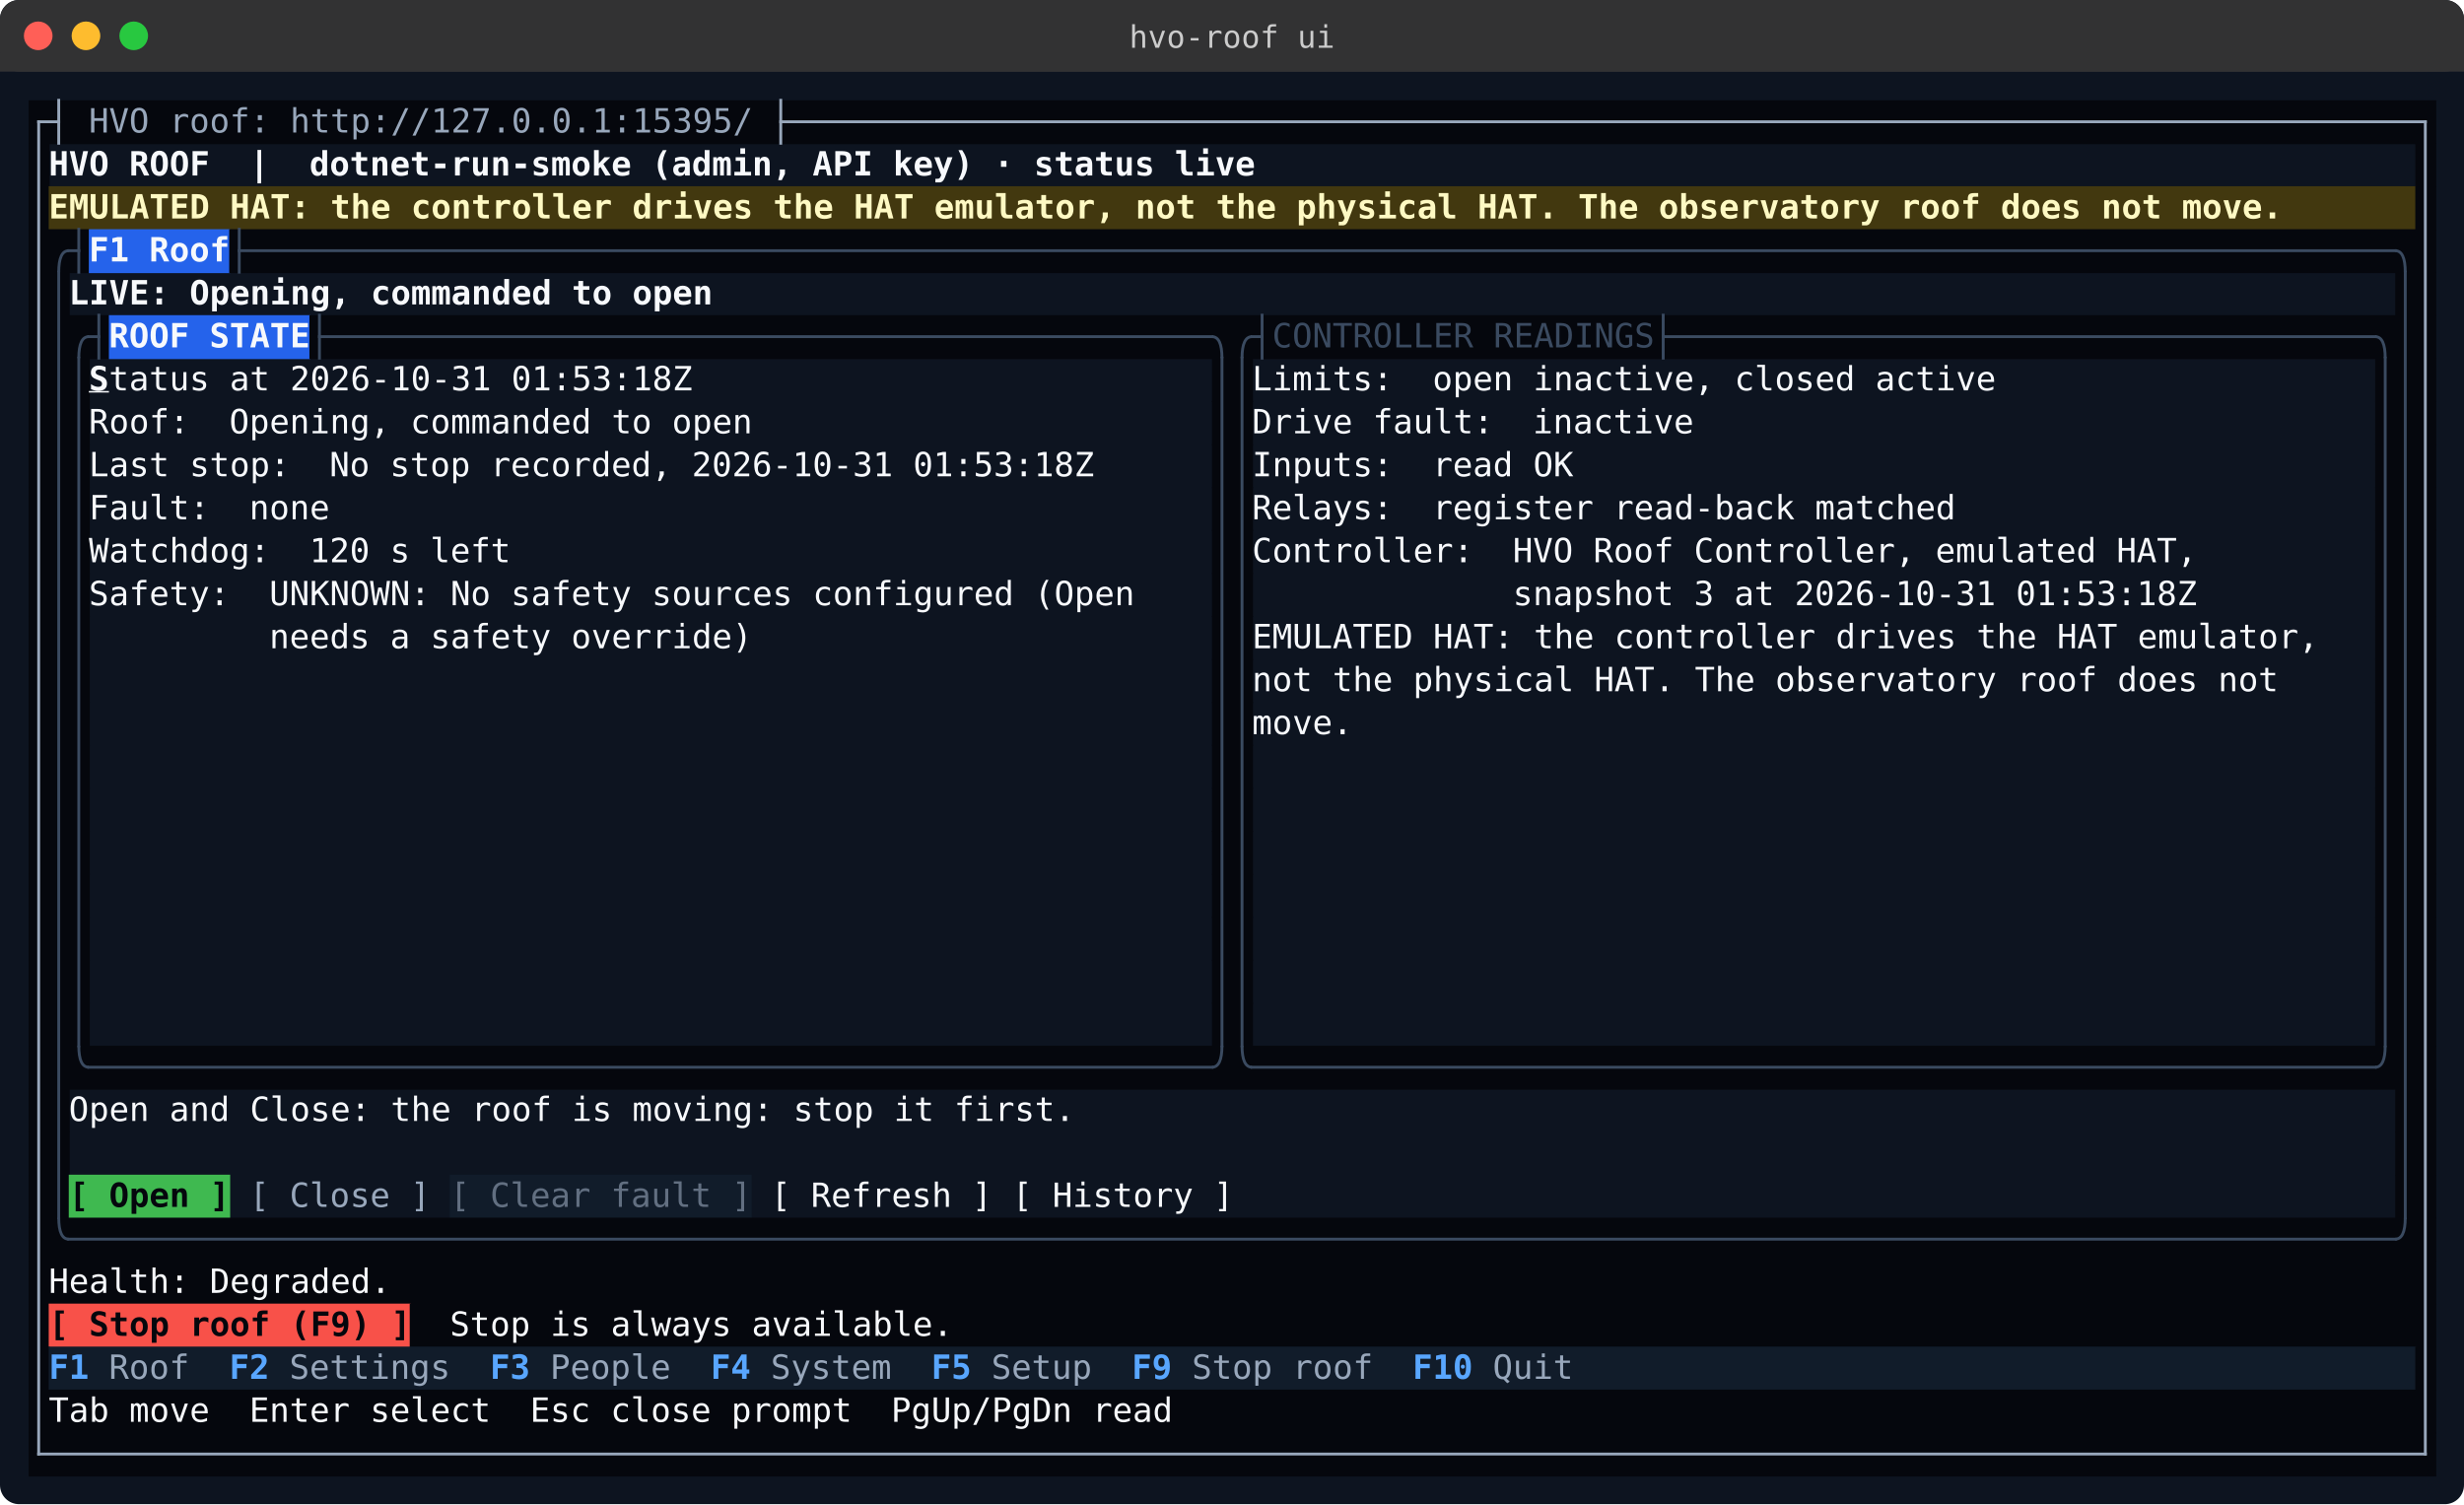
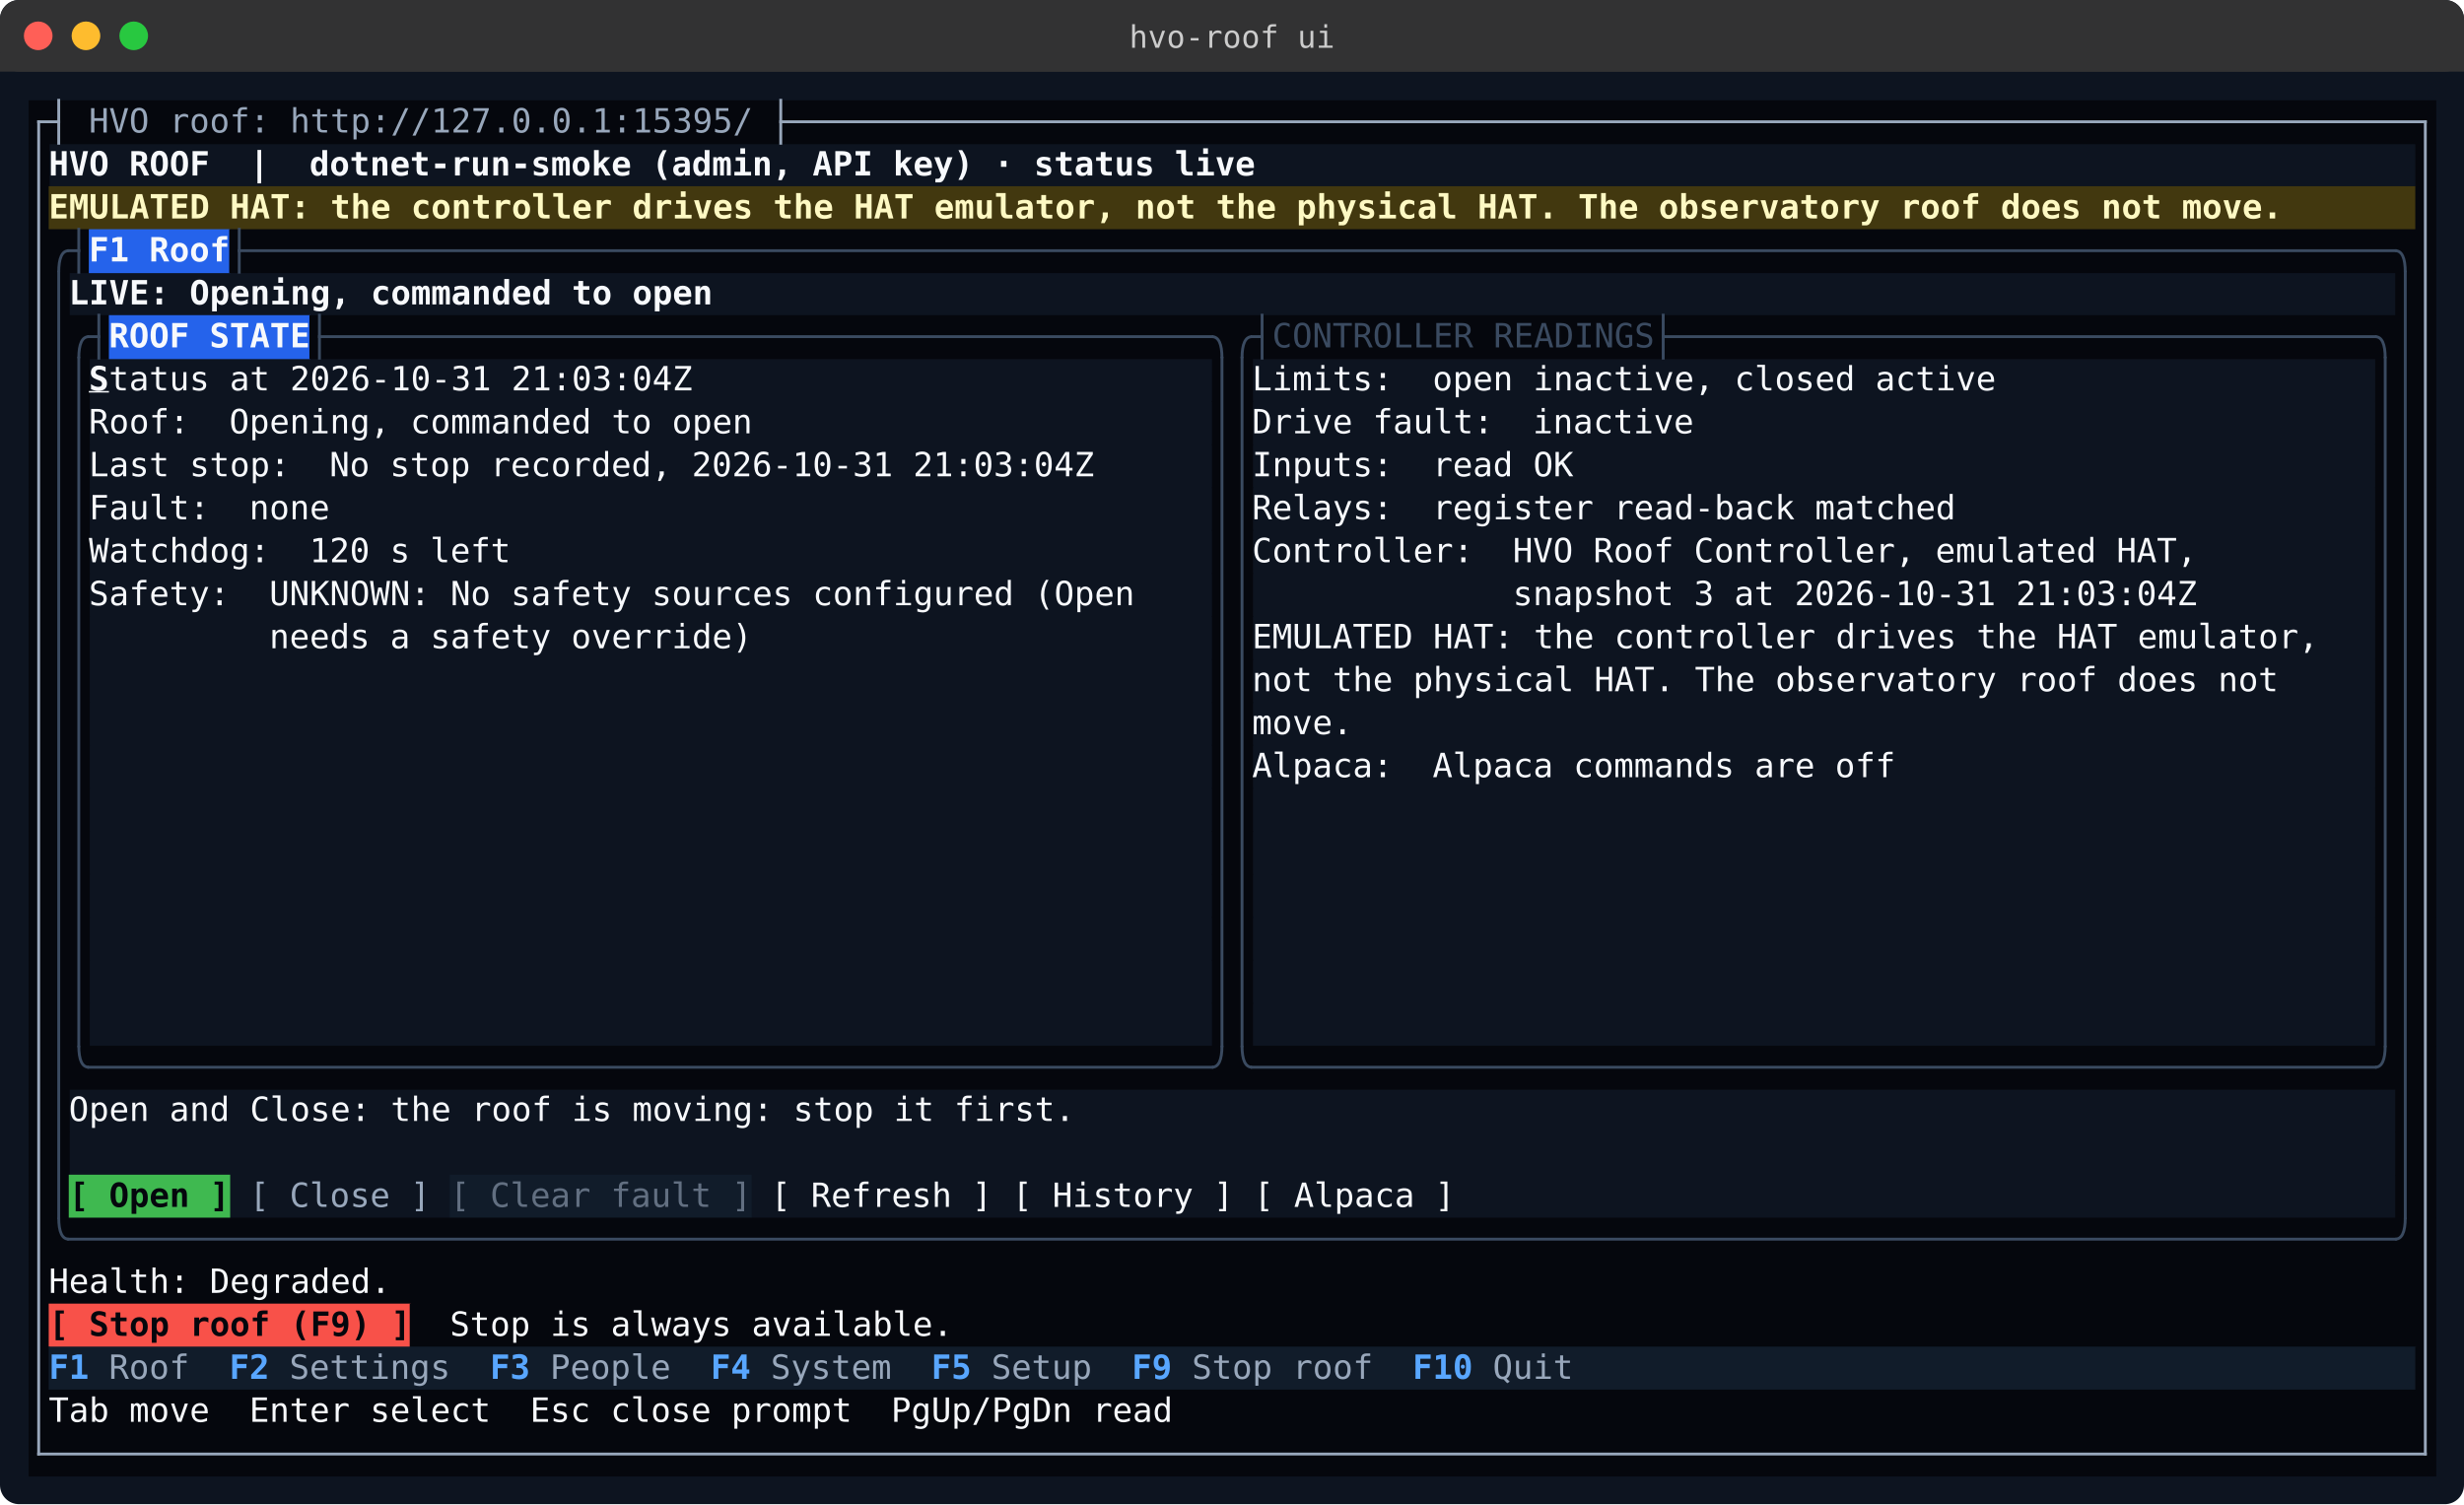
<svg xmlns="http://www.w3.org/2000/svg" width="1032" height="630" viewBox="0 0 1032.00 630.00" role="img" aria-label="hvo-roof ui">
  <g font-family="ui-monospace, SFMono-Regular, 'Cascadia Mono', 'DejaVu Sans Mono', Menlo, Consolas, 'Liberation Mono', monospace" font-size="14" xml:space="preserve" style="white-space: pre">
    <rect x="0" y="0" width="1032.00" height="630.00" rx="8" fill="#0d1420" />
    <rect x="0" y="0" width="1032.00" height="30" rx="8" fill="#323233" />
    <rect x="0" y="22" width="1032.00" height="8" fill="#323233" />
    <circle cx="16" cy="15.0" r="6" fill="#ff5f57" />
    <circle cx="36" cy="15.0" r="6" fill="#febc2e" />
    <circle cx="56" cy="15.0" r="6" fill="#28c840" />
    <text x="516.00" y="20.0" fill="#cccccc" text-anchor="middle" font-size="13">hvo-roof ui</text>
    <rect x="12.00" y="42" width="1008.40" height="18.4" fill="#05070d" />
    <rect x="12.00" y="60" width="8.80" height="18.4" fill="#05070d" />
    <rect x="1011.60" y="60" width="8.80" height="18.4" fill="#05070d" />
    <rect x="12.00" y="78" width="8.80" height="18.4" fill="#05070d" />
    <rect x="20.40" y="78" width="991.60" height="18.4" fill="#42380f" />
    <rect x="1011.60" y="78" width="8.80" height="18.4" fill="#05070d" />
    <rect x="12.00" y="96" width="25.60" height="18.4" fill="#05070d" />
    <rect x="37.20" y="96" width="59.20" height="18.4" fill="#2563eb" />
    <rect x="96.00" y="96" width="924.40" height="18.4" fill="#05070d" />
    <rect x="12.00" y="114" width="17.20" height="18.4" fill="#05070d" />
    <rect x="1003.20" y="114" width="17.20" height="18.4" fill="#05070d" />
    <rect x="12.00" y="132" width="34.00" height="18.4" fill="#05070d" />
    <rect x="45.60" y="132" width="84.40" height="18.4" fill="#2563eb" />
    <rect x="129.60" y="132" width="890.80" height="18.4" fill="#05070d" />
    <rect x="12.00" y="150" width="25.60" height="18.4" fill="#05070d" />
    <rect x="507.60" y="150" width="17.20" height="18.4" fill="#05070d" />
    <rect x="994.80" y="150" width="25.60" height="18.4" fill="#05070d" />
    <rect x="12.00" y="168" width="25.60" height="18.4" fill="#05070d" />
    <rect x="507.60" y="168" width="17.20" height="18.4" fill="#05070d" />
    <rect x="994.80" y="168" width="25.60" height="18.4" fill="#05070d" />
    <rect x="12.00" y="186" width="25.60" height="18.4" fill="#05070d" />
    <rect x="507.60" y="186" width="17.20" height="18.4" fill="#05070d" />
    <rect x="994.80" y="186" width="25.60" height="18.4" fill="#05070d" />
    <rect x="12.00" y="204" width="25.60" height="18.4" fill="#05070d" />
    <rect x="507.60" y="204" width="17.20" height="18.4" fill="#05070d" />
    <rect x="994.80" y="204" width="25.60" height="18.4" fill="#05070d" />
    <rect x="12.00" y="222" width="25.60" height="18.4" fill="#05070d" />
    <rect x="507.60" y="222" width="17.20" height="18.4" fill="#05070d" />
    <rect x="994.80" y="222" width="25.60" height="18.4" fill="#05070d" />
    <rect x="12.00" y="240" width="25.60" height="18.4" fill="#05070d" />
    <rect x="507.60" y="240" width="17.20" height="18.4" fill="#05070d" />
    <rect x="994.80" y="240" width="25.60" height="18.4" fill="#05070d" />
    <rect x="12.00" y="258" width="25.60" height="18.4" fill="#05070d" />
    <rect x="507.60" y="258" width="17.20" height="18.4" fill="#05070d" />
    <rect x="994.80" y="258" width="25.60" height="18.4" fill="#05070d" />
    <rect x="12.00" y="276" width="25.60" height="18.4" fill="#05070d" />
    <rect x="507.60" y="276" width="17.20" height="18.4" fill="#05070d" />
    <rect x="994.80" y="276" width="25.60" height="18.4" fill="#05070d" />
    <rect x="12.00" y="294" width="25.60" height="18.4" fill="#05070d" />
    <rect x="507.60" y="294" width="17.20" height="18.4" fill="#05070d" />
    <rect x="994.80" y="294" width="25.60" height="18.4" fill="#05070d" />
    <rect x="12.00" y="312" width="25.60" height="18.4" fill="#05070d" />
    <rect x="507.60" y="312" width="17.20" height="18.4" fill="#05070d" />
    <rect x="994.80" y="312" width="25.60" height="18.4" fill="#05070d" />
    <rect x="12.00" y="330" width="25.60" height="18.4" fill="#05070d" />
    <rect x="507.60" y="330" width="17.20" height="18.4" fill="#05070d" />
    <rect x="994.80" y="330" width="25.60" height="18.4" fill="#05070d" />
    <rect x="12.00" y="348" width="25.60" height="18.4" fill="#05070d" />
    <rect x="507.60" y="348" width="17.20" height="18.4" fill="#05070d" />
    <rect x="994.80" y="348" width="25.60" height="18.4" fill="#05070d" />
    <rect x="12.00" y="366" width="25.60" height="18.4" fill="#05070d" />
    <rect x="507.60" y="366" width="17.20" height="18.4" fill="#05070d" />
    <rect x="994.80" y="366" width="25.60" height="18.4" fill="#05070d" />
    <rect x="12.00" y="384" width="25.60" height="18.4" fill="#05070d" />
    <rect x="507.60" y="384" width="17.20" height="18.4" fill="#05070d" />
    <rect x="994.80" y="384" width="25.60" height="18.4" fill="#05070d" />
    <rect x="12.00" y="402" width="25.60" height="18.4" fill="#05070d" />
    <rect x="507.60" y="402" width="17.20" height="18.4" fill="#05070d" />
    <rect x="994.80" y="402" width="25.60" height="18.4" fill="#05070d" />
    <rect x="12.00" y="420" width="25.60" height="18.4" fill="#05070d" />
    <rect x="507.60" y="420" width="17.20" height="18.4" fill="#05070d" />
    <rect x="994.80" y="420" width="25.60" height="18.4" fill="#05070d" />
    <rect x="12.00" y="438" width="1008.40" height="18.4" fill="#05070d" />
    <rect x="12.00" y="456" width="17.20" height="18.4" fill="#05070d" />
    <rect x="1003.20" y="456" width="17.20" height="18.4" fill="#05070d" />
    <rect x="12.00" y="474" width="17.20" height="18.4" fill="#05070d" />
    <rect x="1003.20" y="474" width="17.20" height="18.4" fill="#05070d" />
    <rect x="12.00" y="492" width="17.20" height="18.4" fill="#05070d" />
    <rect x="28.80" y="492" width="67.60" height="18.4" fill="#3fb950" />
    <rect x="188.40" y="492" width="126.40" height="18.4" fill="#111c2a" />
    <rect x="1003.20" y="492" width="17.20" height="18.4" fill="#05070d" />
    <rect x="12.00" y="510" width="1008.40" height="18.4" fill="#05070d" />
    <rect x="12.00" y="528" width="1008.40" height="18.4" fill="#05070d" />
    <rect x="12.00" y="546" width="8.80" height="18.4" fill="#05070d" />
    <rect x="20.40" y="546" width="151.60" height="18.4" fill="#f85149" />
    <rect x="171.60" y="546" width="848.80" height="18.4" fill="#05070d" />
    <rect x="12.00" y="564" width="8.80" height="18.4" fill="#05070d" />
    <rect x="20.40" y="564" width="991.60" height="18.4" fill="#111c2a" />
    <rect x="1011.60" y="564" width="8.80" height="18.4" fill="#05070d" />
    <rect x="12.00" y="582" width="1008.40" height="18.4" fill="#05070d" />
    <rect x="12.00" y="600" width="1008.40" height="18.4" fill="#05070d" />
    <line x1="16.20" y1="50.40" x2="16.20" y2="609.60" stroke="#98a7bb" stroke-width="1.2" />
    <line x1="15.60" y1="51.00" x2="25.20" y2="51.00" stroke="#98a7bb" stroke-width="1.2" />
    <line x1="326.40" y1="51.00" x2="1016.40" y2="51.00" stroke="#98a7bb" stroke-width="1.2" />
    <line x1="24.60" y1="41.40" x2="24.60" y2="60.60" stroke="#98a7bb" stroke-width="1.2" />
    <line x1="327.00" y1="41.40" x2="327.00" y2="60.60" stroke="#98a7bb" stroke-width="1.2" />
    <line x1="1015.80" y1="50.40" x2="1015.80" y2="609.60" stroke="#98a7bb" stroke-width="1.2" />
    <line x1="33.00" y1="95.40" x2="33.00" y2="114.60" stroke="#3a4a60" stroke-width="1.2" />
    <line x1="33.00" y1="149.40" x2="33.00" y2="438.60" stroke="#3a4a60" stroke-width="1.2" />
    <line x1="28.20" y1="105.00" x2="33.60" y2="105.00" stroke="#3a4a60" stroke-width="1.2" />
    <line x1="99.60" y1="105.00" x2="1003.80" y2="105.00" stroke="#3a4a60" stroke-width="1.2" />
    <line x1="100.20" y1="95.40" x2="100.20" y2="114.60" stroke="#3a4a60" stroke-width="1.2" />
    <line x1="24.60" y1="113.40" x2="24.60" y2="510.60" stroke="#3a4a60" stroke-width="1.2" />
    <line x1="1007.40" y1="113.40" x2="1007.40" y2="510.60" stroke="#3a4a60" stroke-width="1.2" />
    <line x1="41.40" y1="131.40" x2="41.40" y2="150.60" stroke="#3a4a60" stroke-width="1.2" />
    <line x1="36.60" y1="141.00" x2="42.00" y2="141.00" stroke="#3a4a60" stroke-width="1.2" />
    <line x1="133.20" y1="141.00" x2="508.20" y2="141.00" stroke="#3a4a60" stroke-width="1.2" />
    <line x1="523.80" y1="141.00" x2="529.20" y2="141.00" stroke="#3a4a60" stroke-width="1.2" />
    <line x1="696.00" y1="141.00" x2="995.40" y2="141.00" stroke="#3a4a60" stroke-width="1.2" />
    <line x1="133.80" y1="131.40" x2="133.80" y2="150.60" stroke="#3a4a60" stroke-width="1.2" />
    <line x1="528.60" y1="131.40" x2="528.60" y2="150.60" stroke="#3a4a60" stroke-width="1.2" />
    <line x1="696.60" y1="131.40" x2="696.60" y2="150.60" stroke="#3a4a60" stroke-width="1.2" />
    <line x1="511.80" y1="149.40" x2="511.80" y2="438.60" stroke="#3a4a60" stroke-width="1.2" />
    <line x1="520.20" y1="149.40" x2="520.20" y2="438.60" stroke="#3a4a60" stroke-width="1.2" />
    <line x1="999.00" y1="149.40" x2="999.00" y2="438.60" stroke="#3a4a60" stroke-width="1.2" />
    <line x1="36.60" y1="447.00" x2="508.20" y2="447.00" stroke="#3a4a60" stroke-width="1.2" />
    <line x1="523.80" y1="447.00" x2="995.40" y2="447.00" stroke="#3a4a60" stroke-width="1.2" />
    <line x1="28.20" y1="519.00" x2="1003.80" y2="519.00" stroke="#3a4a60" stroke-width="1.2" />
    <line x1="15.60" y1="609.00" x2="1016.40" y2="609.00" stroke="#98a7bb" stroke-width="1.2" />
    <path d="M28.80,105.00 Q24.60,105.00 24.60,114.00" fill="none" stroke="#3a4a60" stroke-width="1.2" />
    <path d="M1003.20,105.00 Q1007.40,105.00 1007.40,114.00" fill="none" stroke="#3a4a60" stroke-width="1.2" />
    <path d="M37.20,141.00 Q33.00,141.00 33.00,150.00" fill="none" stroke="#3a4a60" stroke-width="1.2" />
    <path d="M507.60,141.00 Q511.80,141.00 511.80,150.00" fill="none" stroke="#3a4a60" stroke-width="1.2" />
    <path d="M524.40,141.00 Q520.20,141.00 520.20,150.00" fill="none" stroke="#3a4a60" stroke-width="1.2" />
    <path d="M994.80,141.00 Q999.00,141.00 999.00,150.00" fill="none" stroke="#3a4a60" stroke-width="1.2" />
    <path d="M33.00,438.00 Q33.00,447.00 37.20,447.00" fill="none" stroke="#3a4a60" stroke-width="1.2" />
    <path d="M511.80,438.00 Q511.80,447.00 507.60,447.00" fill="none" stroke="#3a4a60" stroke-width="1.2" />
    <path d="M520.20,438.00 Q520.20,447.00 524.40,447.00" fill="none" stroke="#3a4a60" stroke-width="1.2" />
    <path d="M999.00,438.00 Q999.00,447.00 994.80,447.00" fill="none" stroke="#3a4a60" stroke-width="1.2" />
    <path d="M24.60,510.00 Q24.60,519.00 28.80,519.00" fill="none" stroke="#3a4a60" stroke-width="1.2" />
    <path d="M1007.40,510.00 Q1007.40,519.00 1003.20,519.00" fill="none" stroke="#3a4a60" stroke-width="1.2" />
    <text x="37.20" y="55.50" fill="#98a7bb" textLength="277.20" lengthAdjust="spacingAndGlyphs">HVO roof: http://127.0.0.1:15395/</text>
    <text x="20.40" y="73.50" fill="#f7f9fc" textLength="67.20" lengthAdjust="spacingAndGlyphs" font-weight="bold">HVO ROOF</text>
    <text x="104.40" y="73.50" fill="#f7f9fc" font-weight="bold">|</text>
    <text x="129.60" y="73.50" fill="#f7f9fc" textLength="394.80" lengthAdjust="spacingAndGlyphs" font-weight="bold">dotnet-run-smoke (admin, API key) · status live</text>
    <text x="20.40" y="91.50" fill="#fef9c3" textLength="932.40" lengthAdjust="spacingAndGlyphs" font-weight="bold">EMULATED HAT: the controller drives the HAT emulator, not the physical HAT. The observatory roof does not move.</text>
    <text x="37.20" y="109.50" fill="#f7f9fc" textLength="58.80" lengthAdjust="spacingAndGlyphs" font-weight="bold">F1 Roof</text>
    <text x="28.80" y="127.50" fill="#f7f9fc" textLength="268.80" lengthAdjust="spacingAndGlyphs" font-weight="bold">LIVE: Opening, commanded to open</text>
    <text x="45.60" y="145.50" fill="#f7f9fc" textLength="84.00" lengthAdjust="spacingAndGlyphs" font-weight="bold">ROOF STATE</text>
    <text x="532.80" y="145.50" fill="#3a4a60" textLength="159.60" lengthAdjust="spacingAndGlyphs">CONTROLLER READINGS</text>
    <text x="37.20" y="163.50" fill="#f7f9fc" font-weight="bold" text-decoration="underline">S</text>
-     <text x="45.60" y="163.50" fill="#f7f9fc" textLength="243.60" lengthAdjust="spacingAndGlyphs">tatus at 2026-10-31 01:53:18Z</text>
+     <text x="45.60" y="163.50" fill="#f7f9fc" textLength="243.60" lengthAdjust="spacingAndGlyphs">tatus at 2026-10-31 21:03:04Z</text>
    <text x="524.40" y="163.50" fill="#f7f9fc" textLength="58.80" lengthAdjust="spacingAndGlyphs">Limits:</text>
    <text x="600.00" y="163.50" fill="#f7f9fc" textLength="235.20" lengthAdjust="spacingAndGlyphs">open inactive, closed active</text>
    <text x="37.20" y="181.50" fill="#f7f9fc" textLength="42.00" lengthAdjust="spacingAndGlyphs">Roof:</text>
    <text x="96.00" y="181.50" fill="#f7f9fc" textLength="218.40" lengthAdjust="spacingAndGlyphs">Opening, commanded to open</text>
    <text x="524.40" y="181.50" fill="#f7f9fc" textLength="100.80" lengthAdjust="spacingAndGlyphs">Drive fault:</text>
    <text x="642.00" y="181.50" fill="#f7f9fc" textLength="67.20" lengthAdjust="spacingAndGlyphs">inactive</text>
    <text x="37.20" y="199.50" fill="#f7f9fc" textLength="84.00" lengthAdjust="spacingAndGlyphs">Last stop:</text>
-     <text x="138.00" y="199.50" fill="#f7f9fc" textLength="319.20" lengthAdjust="spacingAndGlyphs">No stop recorded, 2026-10-31 01:53:18Z</text>
+     <text x="138.00" y="199.50" fill="#f7f9fc" textLength="319.20" lengthAdjust="spacingAndGlyphs">No stop recorded, 2026-10-31 21:03:04Z</text>
    <text x="524.40" y="199.50" fill="#f7f9fc" textLength="58.80" lengthAdjust="spacingAndGlyphs">Inputs:</text>
    <text x="600.00" y="199.50" fill="#f7f9fc" textLength="58.80" lengthAdjust="spacingAndGlyphs">read OK</text>
    <text x="37.20" y="217.50" fill="#f7f9fc" textLength="50.40" lengthAdjust="spacingAndGlyphs">Fault:</text>
    <text x="104.40" y="217.50" fill="#f7f9fc" textLength="33.60" lengthAdjust="spacingAndGlyphs">none</text>
    <text x="524.40" y="217.50" fill="#f7f9fc" textLength="58.80" lengthAdjust="spacingAndGlyphs">Relays:</text>
    <text x="600.00" y="217.50" fill="#f7f9fc" textLength="218.40" lengthAdjust="spacingAndGlyphs">register read-back matched</text>
    <text x="37.20" y="235.50" fill="#f7f9fc" textLength="75.60" lengthAdjust="spacingAndGlyphs">Watchdog:</text>
    <text x="129.60" y="235.50" fill="#f7f9fc" textLength="84.00" lengthAdjust="spacingAndGlyphs">120 s left</text>
    <text x="524.40" y="235.50" fill="#f7f9fc" textLength="92.40" lengthAdjust="spacingAndGlyphs">Controller:</text>
    <text x="633.60" y="235.50" fill="#f7f9fc" textLength="285.60" lengthAdjust="spacingAndGlyphs">HVO Roof Controller, emulated HAT,</text>
    <text x="37.20" y="253.50" fill="#f7f9fc" textLength="58.80" lengthAdjust="spacingAndGlyphs">Safety:</text>
    <text x="112.80" y="253.50" fill="#f7f9fc" textLength="361.20" lengthAdjust="spacingAndGlyphs">UNKNOWN: No safety sources configured (Open</text>
-     <text x="633.60" y="253.50" fill="#f7f9fc" textLength="285.60" lengthAdjust="spacingAndGlyphs">snapshot 3 at 2026-10-31 01:53:18Z</text>
+     <text x="633.60" y="253.50" fill="#f7f9fc" textLength="285.60" lengthAdjust="spacingAndGlyphs">snapshot 3 at 2026-10-31 21:03:04Z</text>
    <text x="112.80" y="271.50" fill="#f7f9fc" textLength="201.60" lengthAdjust="spacingAndGlyphs">needs a safety override)</text>
    <text x="524.40" y="271.50" fill="#f7f9fc" textLength="445.20" lengthAdjust="spacingAndGlyphs">EMULATED HAT: the controller drives the HAT emulator,</text>
    <text x="524.40" y="289.50" fill="#f7f9fc" textLength="428.40" lengthAdjust="spacingAndGlyphs">not the physical HAT. The observatory roof does not</text>
    <text x="524.40" y="307.50" fill="#f7f9fc" textLength="42.00" lengthAdjust="spacingAndGlyphs">move.</text>
+     <text x="524.40" y="325.50" fill="#f7f9fc" textLength="58.80" lengthAdjust="spacingAndGlyphs">Alpaca:</text>
+     <text x="600.00" y="325.50" fill="#f7f9fc" textLength="193.20" lengthAdjust="spacingAndGlyphs">Alpaca commands are off</text>
    <text x="28.80" y="469.50" fill="#f7f9fc" textLength="420.00" lengthAdjust="spacingAndGlyphs">Open and Close: the roof is moving: stop it first.</text>
    <text x="28.80" y="505.50" fill="#05070d" textLength="67.20" lengthAdjust="spacingAndGlyphs" font-weight="bold">[ Open ]</text>
    <text x="104.40" y="505.50" fill="#98a7bb" textLength="75.60" lengthAdjust="spacingAndGlyphs">[ Close ]</text>
    <text x="188.40" y="505.50" fill="#98a7bb" textLength="126.00" lengthAdjust="spacingAndGlyphs" opacity="0.6">[ Clear fault ]</text>
-     <text x="322.80" y="505.50" fill="#f7f9fc" textLength="193.20" lengthAdjust="spacingAndGlyphs">[ Refresh ] [ History ]</text>
+     <text x="322.80" y="505.50" fill="#f7f9fc" textLength="285.60" lengthAdjust="spacingAndGlyphs">[ Refresh ] [ History ] [ Alpaca ]</text>
    <text x="20.40" y="541.50" fill="#f7f9fc" textLength="142.80" lengthAdjust="spacingAndGlyphs">Health: Degraded.</text>
    <text x="20.40" y="559.50" fill="#05070d" textLength="151.20" lengthAdjust="spacingAndGlyphs" font-weight="bold">[ Stop roof (F9) ]</text>
    <text x="188.40" y="559.50" fill="#f7f9fc" textLength="210.00" lengthAdjust="spacingAndGlyphs">Stop is always available.</text>
    <text x="20.40" y="577.50" fill="#58a6ff" textLength="16.80" lengthAdjust="spacingAndGlyphs" font-weight="bold">F1</text>
    <text x="45.60" y="577.50" fill="#98a7bb" textLength="33.60" lengthAdjust="spacingAndGlyphs">Roof</text>
    <text x="96.00" y="577.50" fill="#58a6ff" textLength="16.80" lengthAdjust="spacingAndGlyphs" font-weight="bold">F2</text>
    <text x="121.20" y="577.50" fill="#98a7bb" textLength="67.20" lengthAdjust="spacingAndGlyphs">Settings</text>
    <text x="205.20" y="577.50" fill="#58a6ff" textLength="16.80" lengthAdjust="spacingAndGlyphs" font-weight="bold">F3</text>
    <text x="230.40" y="577.50" fill="#98a7bb" textLength="50.40" lengthAdjust="spacingAndGlyphs">People</text>
    <text x="297.60" y="577.50" fill="#58a6ff" textLength="16.80" lengthAdjust="spacingAndGlyphs" font-weight="bold">F4</text>
    <text x="322.80" y="577.50" fill="#98a7bb" textLength="50.40" lengthAdjust="spacingAndGlyphs">System</text>
    <text x="390.00" y="577.50" fill="#58a6ff" textLength="16.80" lengthAdjust="spacingAndGlyphs" font-weight="bold">F5</text>
    <text x="415.20" y="577.50" fill="#98a7bb" textLength="42.00" lengthAdjust="spacingAndGlyphs">Setup</text>
    <text x="474.00" y="577.50" fill="#58a6ff" textLength="16.80" lengthAdjust="spacingAndGlyphs" font-weight="bold">F9</text>
    <text x="499.20" y="577.50" fill="#98a7bb" textLength="75.60" lengthAdjust="spacingAndGlyphs">Stop roof</text>
    <text x="591.60" y="577.50" fill="#58a6ff" textLength="25.20" lengthAdjust="spacingAndGlyphs" font-weight="bold">F10</text>
    <text x="625.20" y="577.50" fill="#98a7bb" textLength="33.60" lengthAdjust="spacingAndGlyphs">Quit</text>
    <text x="20.40" y="595.50" fill="#f7f9fc" textLength="67.20" lengthAdjust="spacingAndGlyphs">Tab move</text>
    <text x="104.40" y="595.50" fill="#f7f9fc" textLength="100.80" lengthAdjust="spacingAndGlyphs">Enter select</text>
    <text x="222.00" y="595.50" fill="#f7f9fc" textLength="134.40" lengthAdjust="spacingAndGlyphs">Esc close prompt</text>
    <text x="373.20" y="595.50" fill="#f7f9fc" textLength="117.60" lengthAdjust="spacingAndGlyphs">PgUp/PgDn read</text>
  </g>
</svg>
